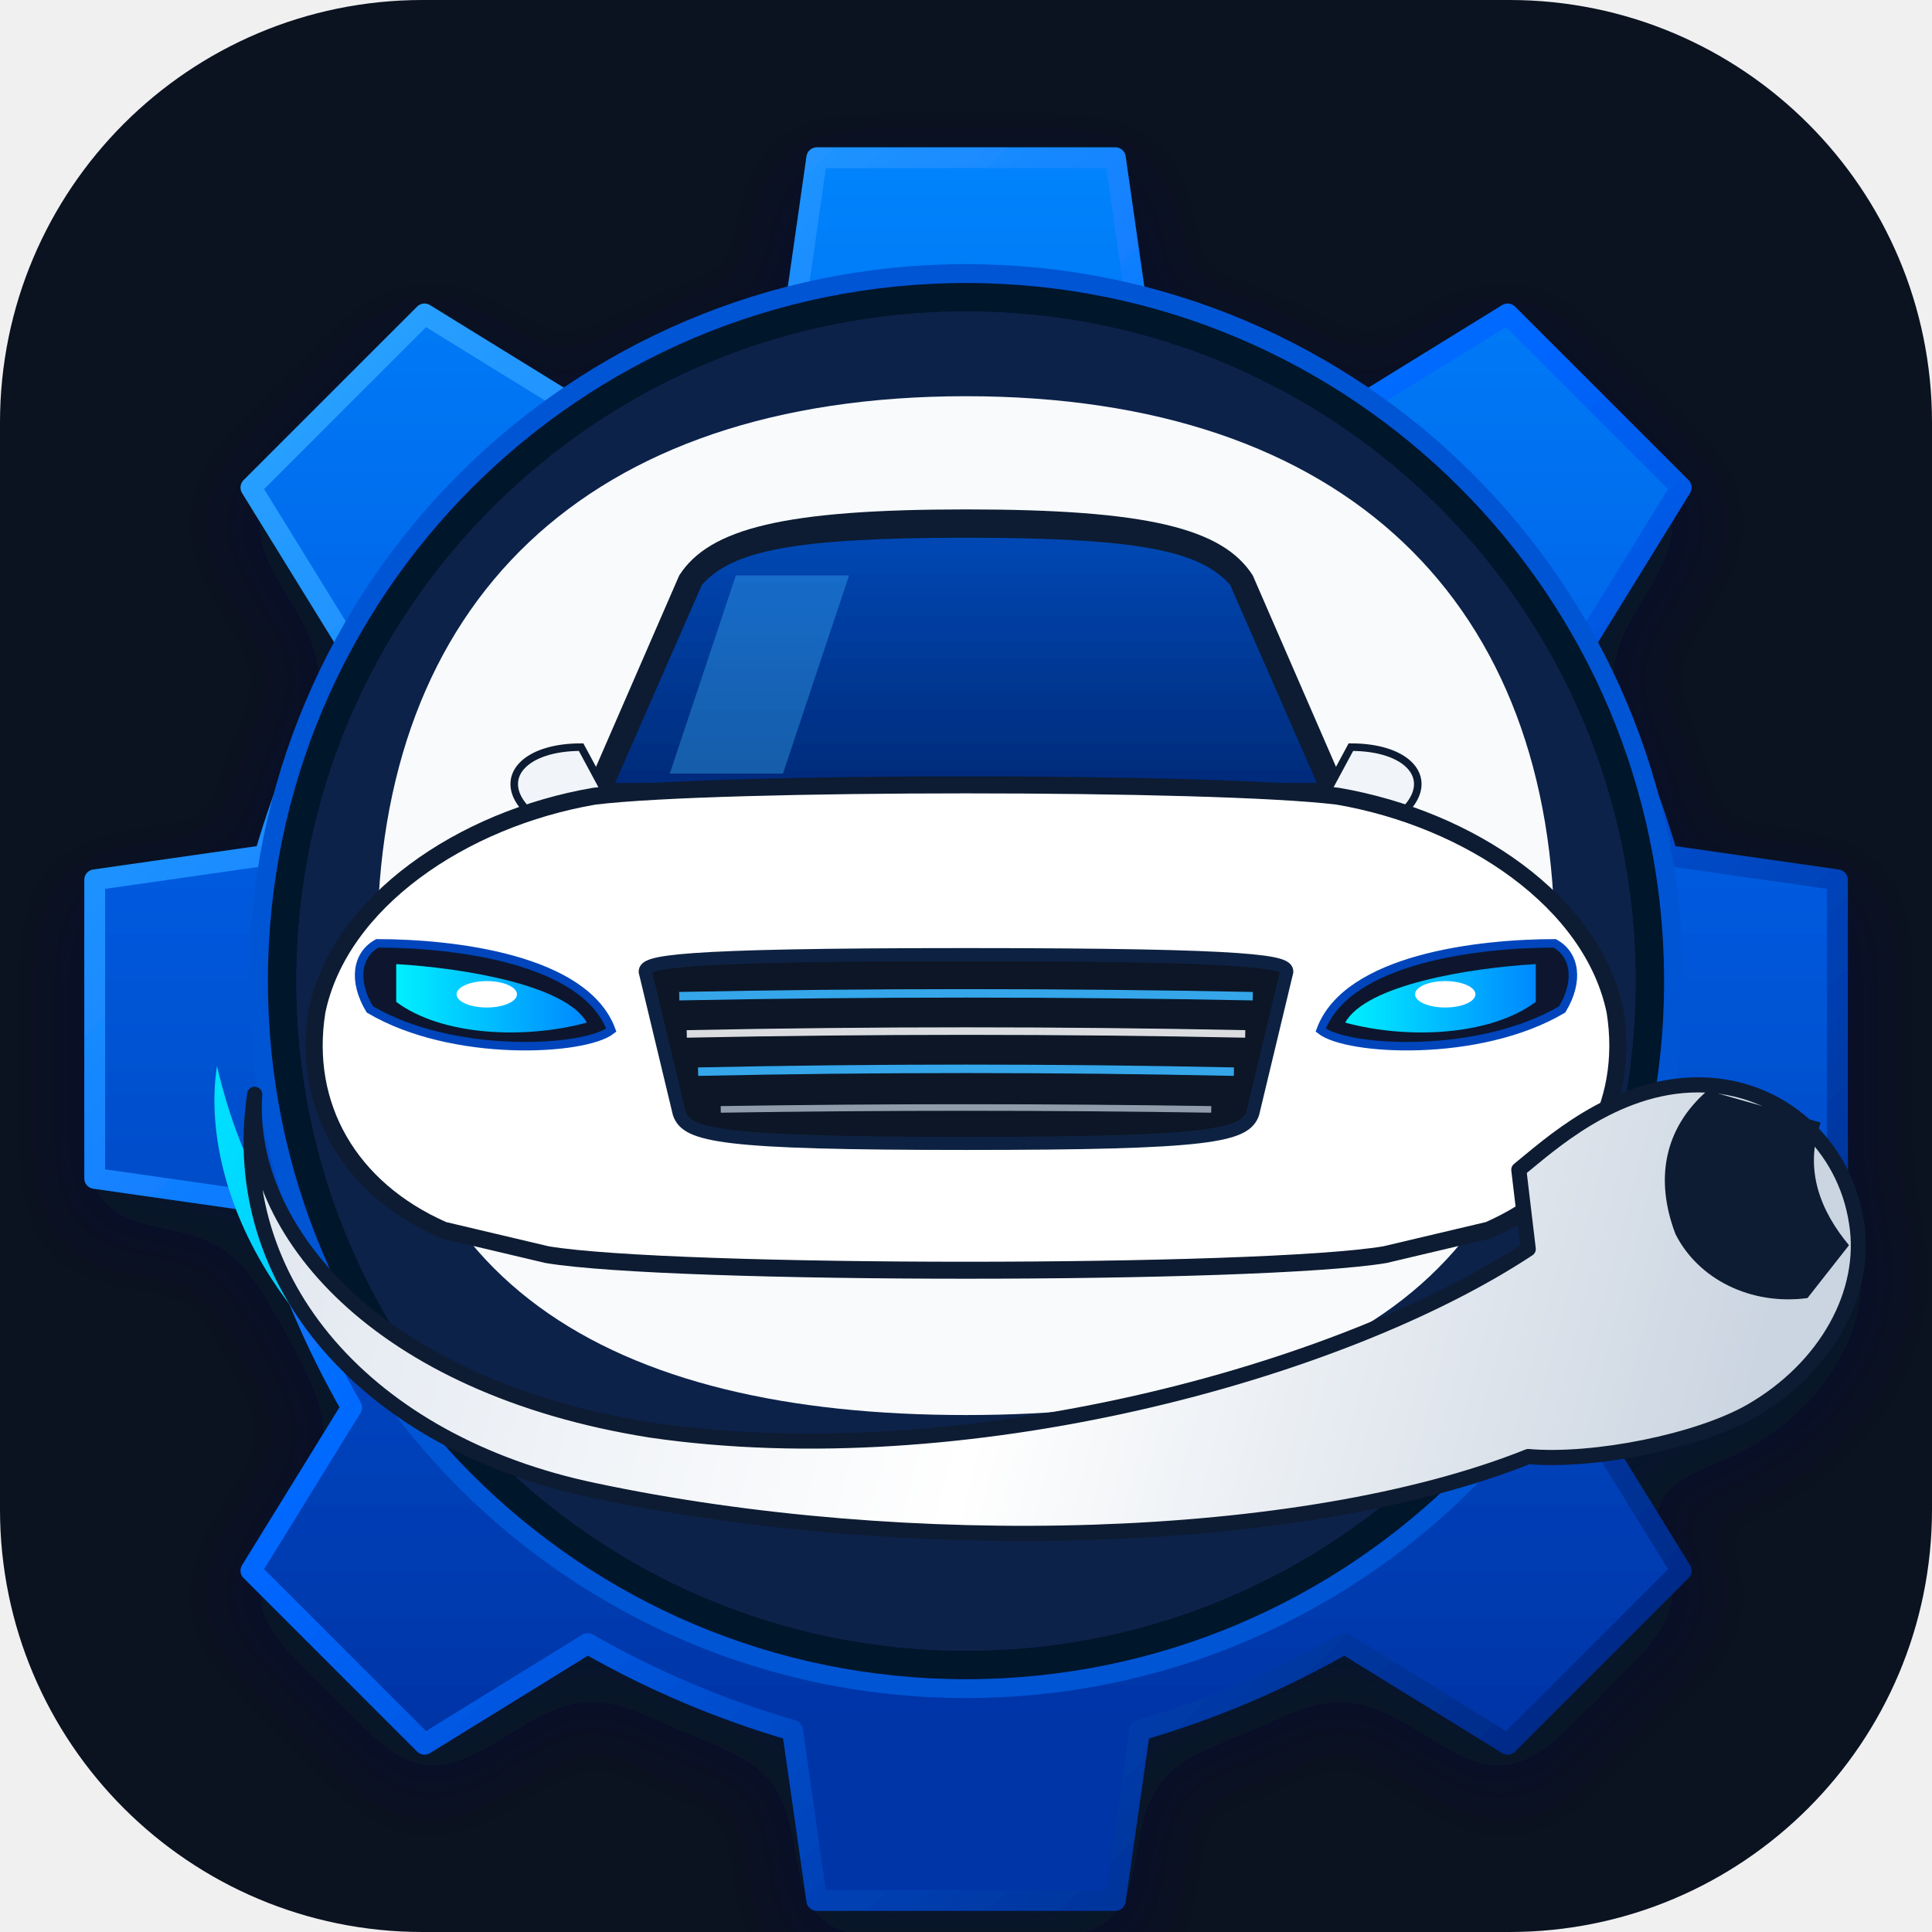
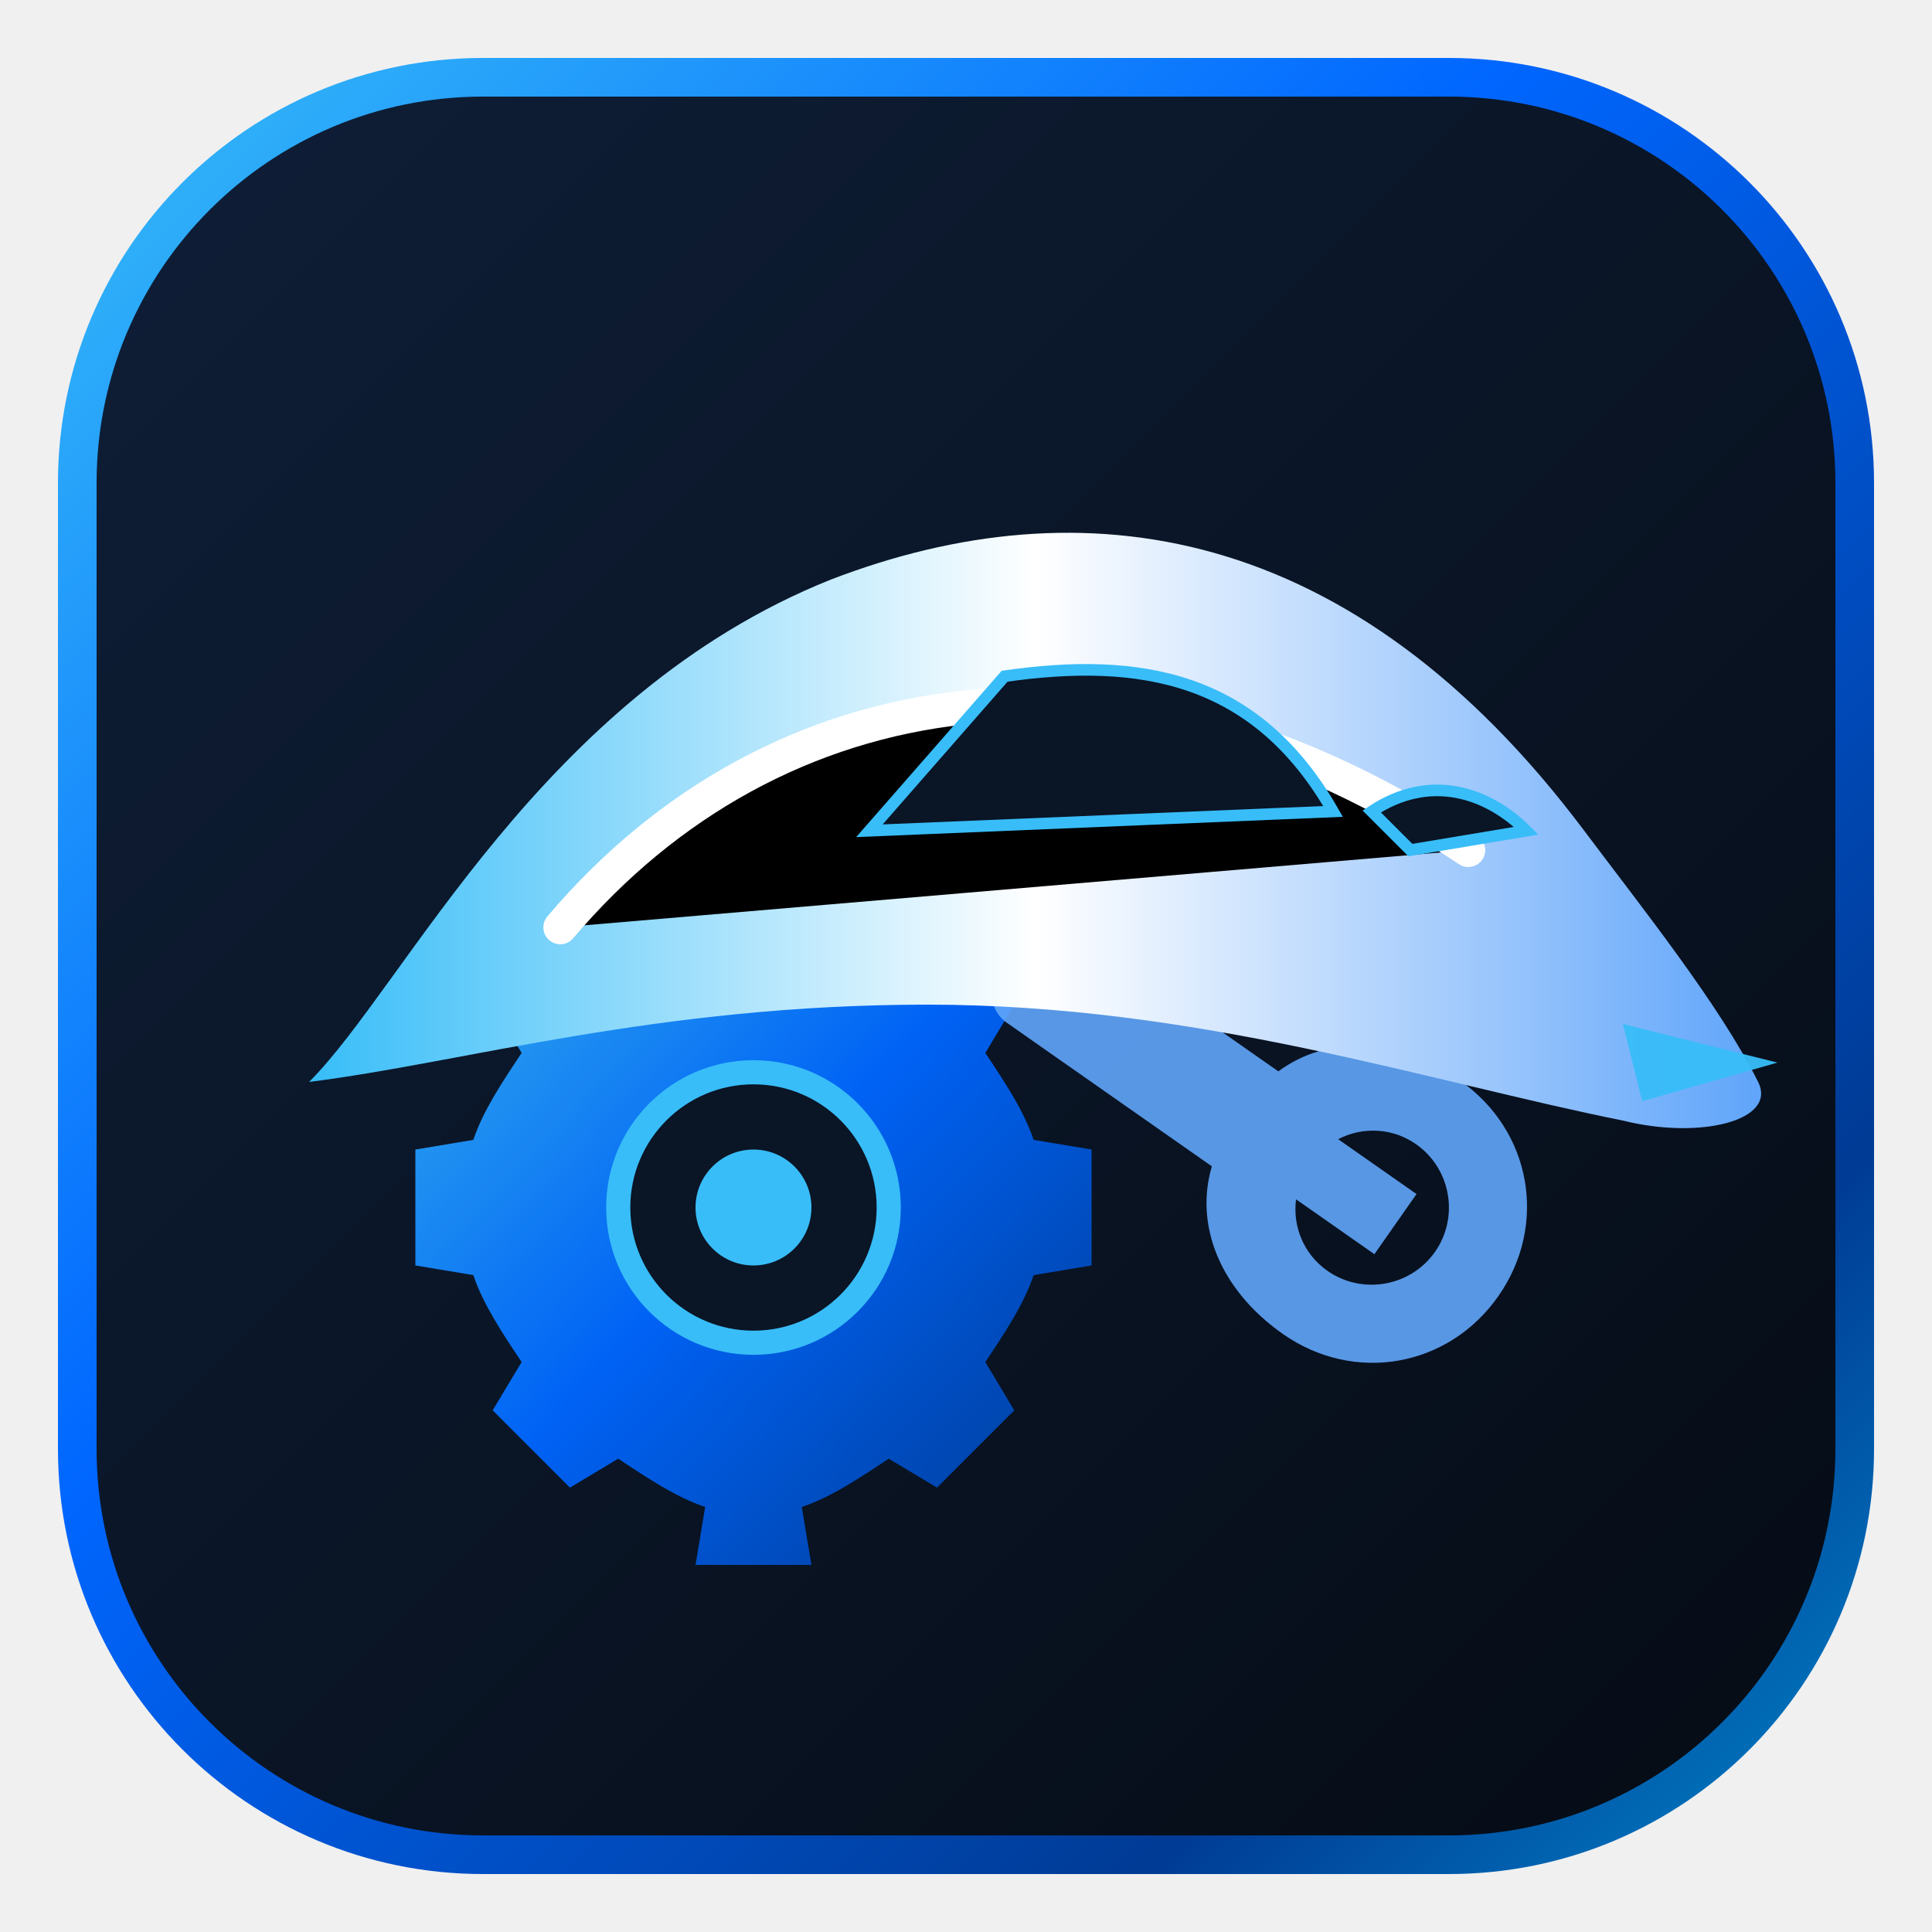
- <svg xmlns="http://www.w3.org/2000/svg" width="1024" height="1024" viewBox="0 0 1024 1024" fill="none">
+ <svg xmlns="http://www.w3.org/2000/svg" viewBox="0 0 200 200" width="200" height="200">
  <defs>
-     <linearGradient id="iconGearGrad" x1="512" y1="40" x2="512" y2="980" gradientUnits="userSpaceOnUse">
-       <stop offset="0%" stop-color="#0088FF" />
-       <stop offset="40%" stop-color="#0060E6" />
-       <stop offset="100%" stop-color="#0035A8" />
+     <linearGradient id="favShieldBg" x1="0%" y1="0%" x2="100%" y2="100%">
+       <stop offset="0%" stop-color="#0F1F38" />
+       <stop offset="50%" stop-color="#0A1526" />
+       <stop offset="100%" stop-color="#050B14" />
    </linearGradient>
-     <linearGradient id="iconGearBevel" x1="60" y1="40" x2="964" y2="980" gradientUnits="userSpaceOnUse">
-       <stop offset="0%" stop-color="#38B6FF" />
+     <linearGradient id="favShieldRim" x1="0%" y1="0%" x2="100%" y2="100%">
+       <stop offset="0%" stop-color="#38BDF8" />
+       <stop offset="40%" stop-color="#0066FF" />
+       <stop offset="80%" stop-color="#003B95" />
+       <stop offset="100%" stop-color="#0284C7" />
+     </linearGradient>
+     <linearGradient id="favCarStream" x1="0%" y1="0%" x2="100%" y2="0%">
+       <stop offset="0%" stop-color="#38BDF8" />
+       <stop offset="50%" stop-color="#FFFFFF" />
+       <stop offset="100%" stop-color="#60A5FA" />
+     </linearGradient>
+     <linearGradient id="favGearGrad" x1="0%" y1="0%" x2="100%" y2="100%">
+       <stop offset="0%" stop-color="#38BDF8" />
      <stop offset="50%" stop-color="#0066FF" />
-       <stop offset="100%" stop-color="#002277" />
+       <stop offset="100%" stop-color="#003B95" />
    </linearGradient>
-     <linearGradient id="iconWindshield" x1="512" y1="280" x2="512" y2="470" gradientUnits="userSpaceOnUse">
-       <stop offset="0%" stop-color="#004BBB" />
-       <stop offset="100%" stop-color="#002166" />
-     </linearGradient>
-     <linearGradient id="iconLight" x1="0" y1="0" x2="1" y2="0">
-       <stop offset="0%" stop-color="#00F0FF" />
-       <stop offset="100%" stop-color="#0088FF" />
-     </linearGradient>
-     <linearGradient id="iconChrome" x1="160" y1="580" x2="920" y2="780" gradientUnits="userSpaceOnUse">
-       <stop offset="0%" stop-color="#E2E8F0" />
-       <stop offset="50%" stop-color="#FFFFFF" />
-       <stop offset="100%" stop-color="#CBD5E1" />
-     </linearGradient>
-     <linearGradient id="iconSwoosh" x1="100" y1="580" x2="800" y2="820" gradientUnits="userSpaceOnUse">
-       <stop offset="0%" stop-color="#00E5FF" />
-       <stop offset="50%" stop-color="#0080FF" />
-       <stop offset="100%" stop-color="#0052CC" />
-     </linearGradient>
-     <filter id="iconShadow" x="-10%" y="-10%" width="120%" height="120%">
-       <feDropShadow dx="0" dy="16" stdDeviation="20" flood-color="#001844" flood-opacity="0.4" />
-     </filter>
  </defs>
-   <rect width="1024" height="1024" rx="224" fill="#0B1220" />
-   <g transform="translate(0, -10)" filter="url(#iconShadow)">
-     <path d="       M 426,80 L 598,80 L 612,178 Q 674,196 730,228 L 824,170 L 924,270 L 866,364 Q 898,420 916,482 L 1014,496 L 1014,668 L 916,682 Q 898,744 866,800 L 924,894 L 824,994 L 730,936 Q 674,968 612,986 L 598,1084 L 426,1084 L 412,986 Q 350,968 294,936 L 200,994 L 100,894 L 158,800 Q 126,744 108,682 L 10,668 L 10,496 L 108,482 Q 126,420 158,364 L 100,270 L 200,170 L 294,228 Q 350,196 412,178 Z" transform="matrix(0.92 0 0 0.92 41 20)" fill="url(#iconGearGrad)" stroke="url(#iconGearBevel)" stroke-width="12" stroke-linejoin="round" />
-     <circle cx="512" cy="530" r="375" fill="#04122C" stroke="#0055D4" stroke-width="10" />
-     <circle cx="512" cy="530" r="355" fill="#0A224A" />
-     <path d="M 200,510 C 200,330 310,220 512,220 C 714,220 824,330 824,510 C 824,690 700,760 512,760 C 324,760 200,690 200,510 Z" fill="#F8FAFC" />
-     <path d="M 310,430 L 360,315 C 376,290 416,280 512,280 C 608,280 648,290 664,315 L 714,430 Z" fill="#0B1A30" />
-     <path d="M 326,425 L 372,320 C 388,302 420,295 512,295 C 604,295 636,302 652,320 L 698,425 Z" fill="url(#iconWindshield)" />
-     <path d="M 390,315 L 355,420 L 415,420 L 450,315 Z" fill="#38B6FF" opacity="0.35" />
-     <path d="M 308,406 C 278,406 264,422 278,438 C 294,450 316,446 322,432 Z" fill="#F1F5F9" stroke="#0B1A30" stroke-width="4" />
-     <path d="M 716,406 C 746,406 760,422 746,438 C 730,450 708,446 702,432 Z" fill="#F1F5F9" stroke="#0B1A30" stroke-width="4" />
-     <path d="       M 315,432        C 245,444 180,488 168,546        C 160,596 185,640 235,662        L 290,675        C 356,686 668,686 734,675        L 789,662        C 839,640 864,596 856,546        C 844,488 779,444 709,432        C 644,424 380,424 315,432 Z" fill="#FFFFFF" stroke="#0B1A30" stroke-width="9" />
-     <path d="M 342,525 C 342,520 355,516 512,516 C 669,516 682,520 682,525 L 664,600 C 660,612 642,616 512,616 C 382,616 364,612 360,600 Z" fill="#081426" stroke="#0F2442" stroke-width="7" />
-     <path d="M 360,538 Q 512,535 664,538" stroke="#38B6FF" stroke-width="4.5" opacity="0.9" />
-     <path d="M 364,558 Q 512,555 660,558" stroke="#FFFFFF" stroke-width="4" opacity="0.85" />
-     <path d="M 370,578 Q 512,575 654,578" stroke="#38B6FF" stroke-width="4.5" opacity="0.9" />
-     <path d="M 382,598 Q 512,596 642,598" stroke="#CBD5E1" stroke-width="3.5" opacity="0.7" />
-     <path d="M 200,510 C 240,510 310,518 324,556 C 310,567 240,571 196,545 C 187,530 189,516 200,510 Z" fill="#09182E" stroke="#0044BB" stroke-width="4.5" />
-     <path d="M 210,521 C 245,523 300,532 311,552 C 278,561 234,559 210,541 Z" fill="url(#iconLight)" />
-     <ellipse cx="258" cy="537" rx="16" ry="7" fill="#FFFFFF" />
-     <path d="M 824,510 C 784,510 714,518 700,556 C 714,567 784,571 828,545 C 837,530 835,516 824,510 Z" fill="#09182E" stroke="#0044BB" stroke-width="4.5" />
-     <path d="M 814,521 C 779,523 724,532 713,552 C 746,561 790,559 814,541 Z" fill="url(#iconLight)" />
-     <ellipse cx="766" cy="537" rx="16" ry="7" fill="#FFFFFF" />
-     <path d="       M 115,575       C 105,640 150,740 270,785       C 400,835 655,810 820,740       C 755,768 570,812 390,790       C 250,770 145,705 115,575 Z" fill="url(#iconSwoosh)" />
-     <path d="       M 135,590       C 130,662 200,745 345,768       C 510,792 710,738 810,672       L 805,630       C 820,618 855,585 900,585       C 945,585 978,618 984,658       C 990,695 968,735 928,758       C 900,774 845,785 810,782       C 690,830 480,835 315,800       C 195,775 120,690 135,590 Z" fill="url(#iconChrome)" stroke="#0B1A30" stroke-width="8" stroke-linejoin="round" />
-     <path d="       M 905,588       C 882,608 877,635 888,664       C 900,688 928,702 958,698       L 980,670       C 965,652 956,630 965,605       Z" fill="#0B1A30" />
+   <rect x="8" y="8" width="184" height="184" rx="42" fill="url(#favShieldBg)" stroke="url(#favShieldRim)" stroke-width="4" />
+   <g transform="translate(10, 8)">
+     <g transform="translate(68, 108)" fill="url(#favGearGrad)">
+       <path d="M -6,-28 L 6,-28 L 5,-22 C 8,-21 11,-19 14,-17 L 19,-20 L 27,-12 L 24,-7 C 26,-4 28,-1 29,2 L 35,3 L 35,15 L 29,16 C 28,19 26,22 24,25 L 27,30 L 19,38 L 14,35 C 11,37 8,39 5,40 L 6,46 L -6,46 L -5,40 C -8,39 -11,37 -14,35 L -19,38 L -27,30 L -24,25 C -26,22 -28,19 -29,16 L -35,15 L -35,3 L -29,2 C -28,-1 -26,-4 -24,-7 L -27,-12 L -19,-20 L -14,-17 C -11,-19 -8,-21 -5,-22 Z" opacity="0.95" />
+       <circle cx="0" cy="9" r="14" fill="#0A1526" stroke="#38BDF8" stroke-width="2.5" />
+       <circle cx="0" cy="9" r="6" fill="#38BDF8" />
+     </g>
+     <g transform="translate(132, 117) rotate(35)">
+       <path d="M -16,-6 L -42,-6 C -44,-6 -46,-4 -46,-2 L -46,2 C -46,4 -44,6 -42,6 L -16,6 C -14,12 -8,16 0,16 C 9,16 16,9 16,0 C 16,-9 9,-16 0,-16 C -8,-16 -14,-12 -16,-6 Z M 0,-8 C 4.4,-8 8,-4.4 8,0 C 8,4.4 4.4,8 0,8 C -3,8 -5.6,6.3 -6.9,3.8 L 3,3.8 L 3,-3.8 L -6.9,-3.8 C -5.6,-6.3 -3,-8 0,-8 Z" fill="#60A5FA" opacity="0.9" />
+     </g>
+     <path d="M 22 104 C 32 94, 46 64, 76 52 C 102 42, 130 46, 154 78 C 160 86, 168 96, 172 104 C 174 108, 166 110, 158 108 C 138 104, 114 96, 86 96 C 58 96, 38 102, 22 104 Z" fill="url(#favCarStream)" />
+     <path d="M 48 88 C 70 62, 106 56, 142 80" stroke="#FFFFFF" stroke-width="3.5" stroke-linecap="round" />
+     <path d="M 80 78 L 94 62 C 108 60, 120 62, 128 76 Z" fill="#0A1526" stroke="#38BDF8" stroke-width="1.2" />
+     <path d="M 132 76 C 138 72, 144 74, 148 78 L 136 80 Z" fill="#0A1526" stroke="#38BDF8" stroke-width="1.2" />
+     <path d="M 158 98 L 174 102 L 160 106 Z" fill="#38BDF8" opacity="0.95" />
  </g>
</svg>
